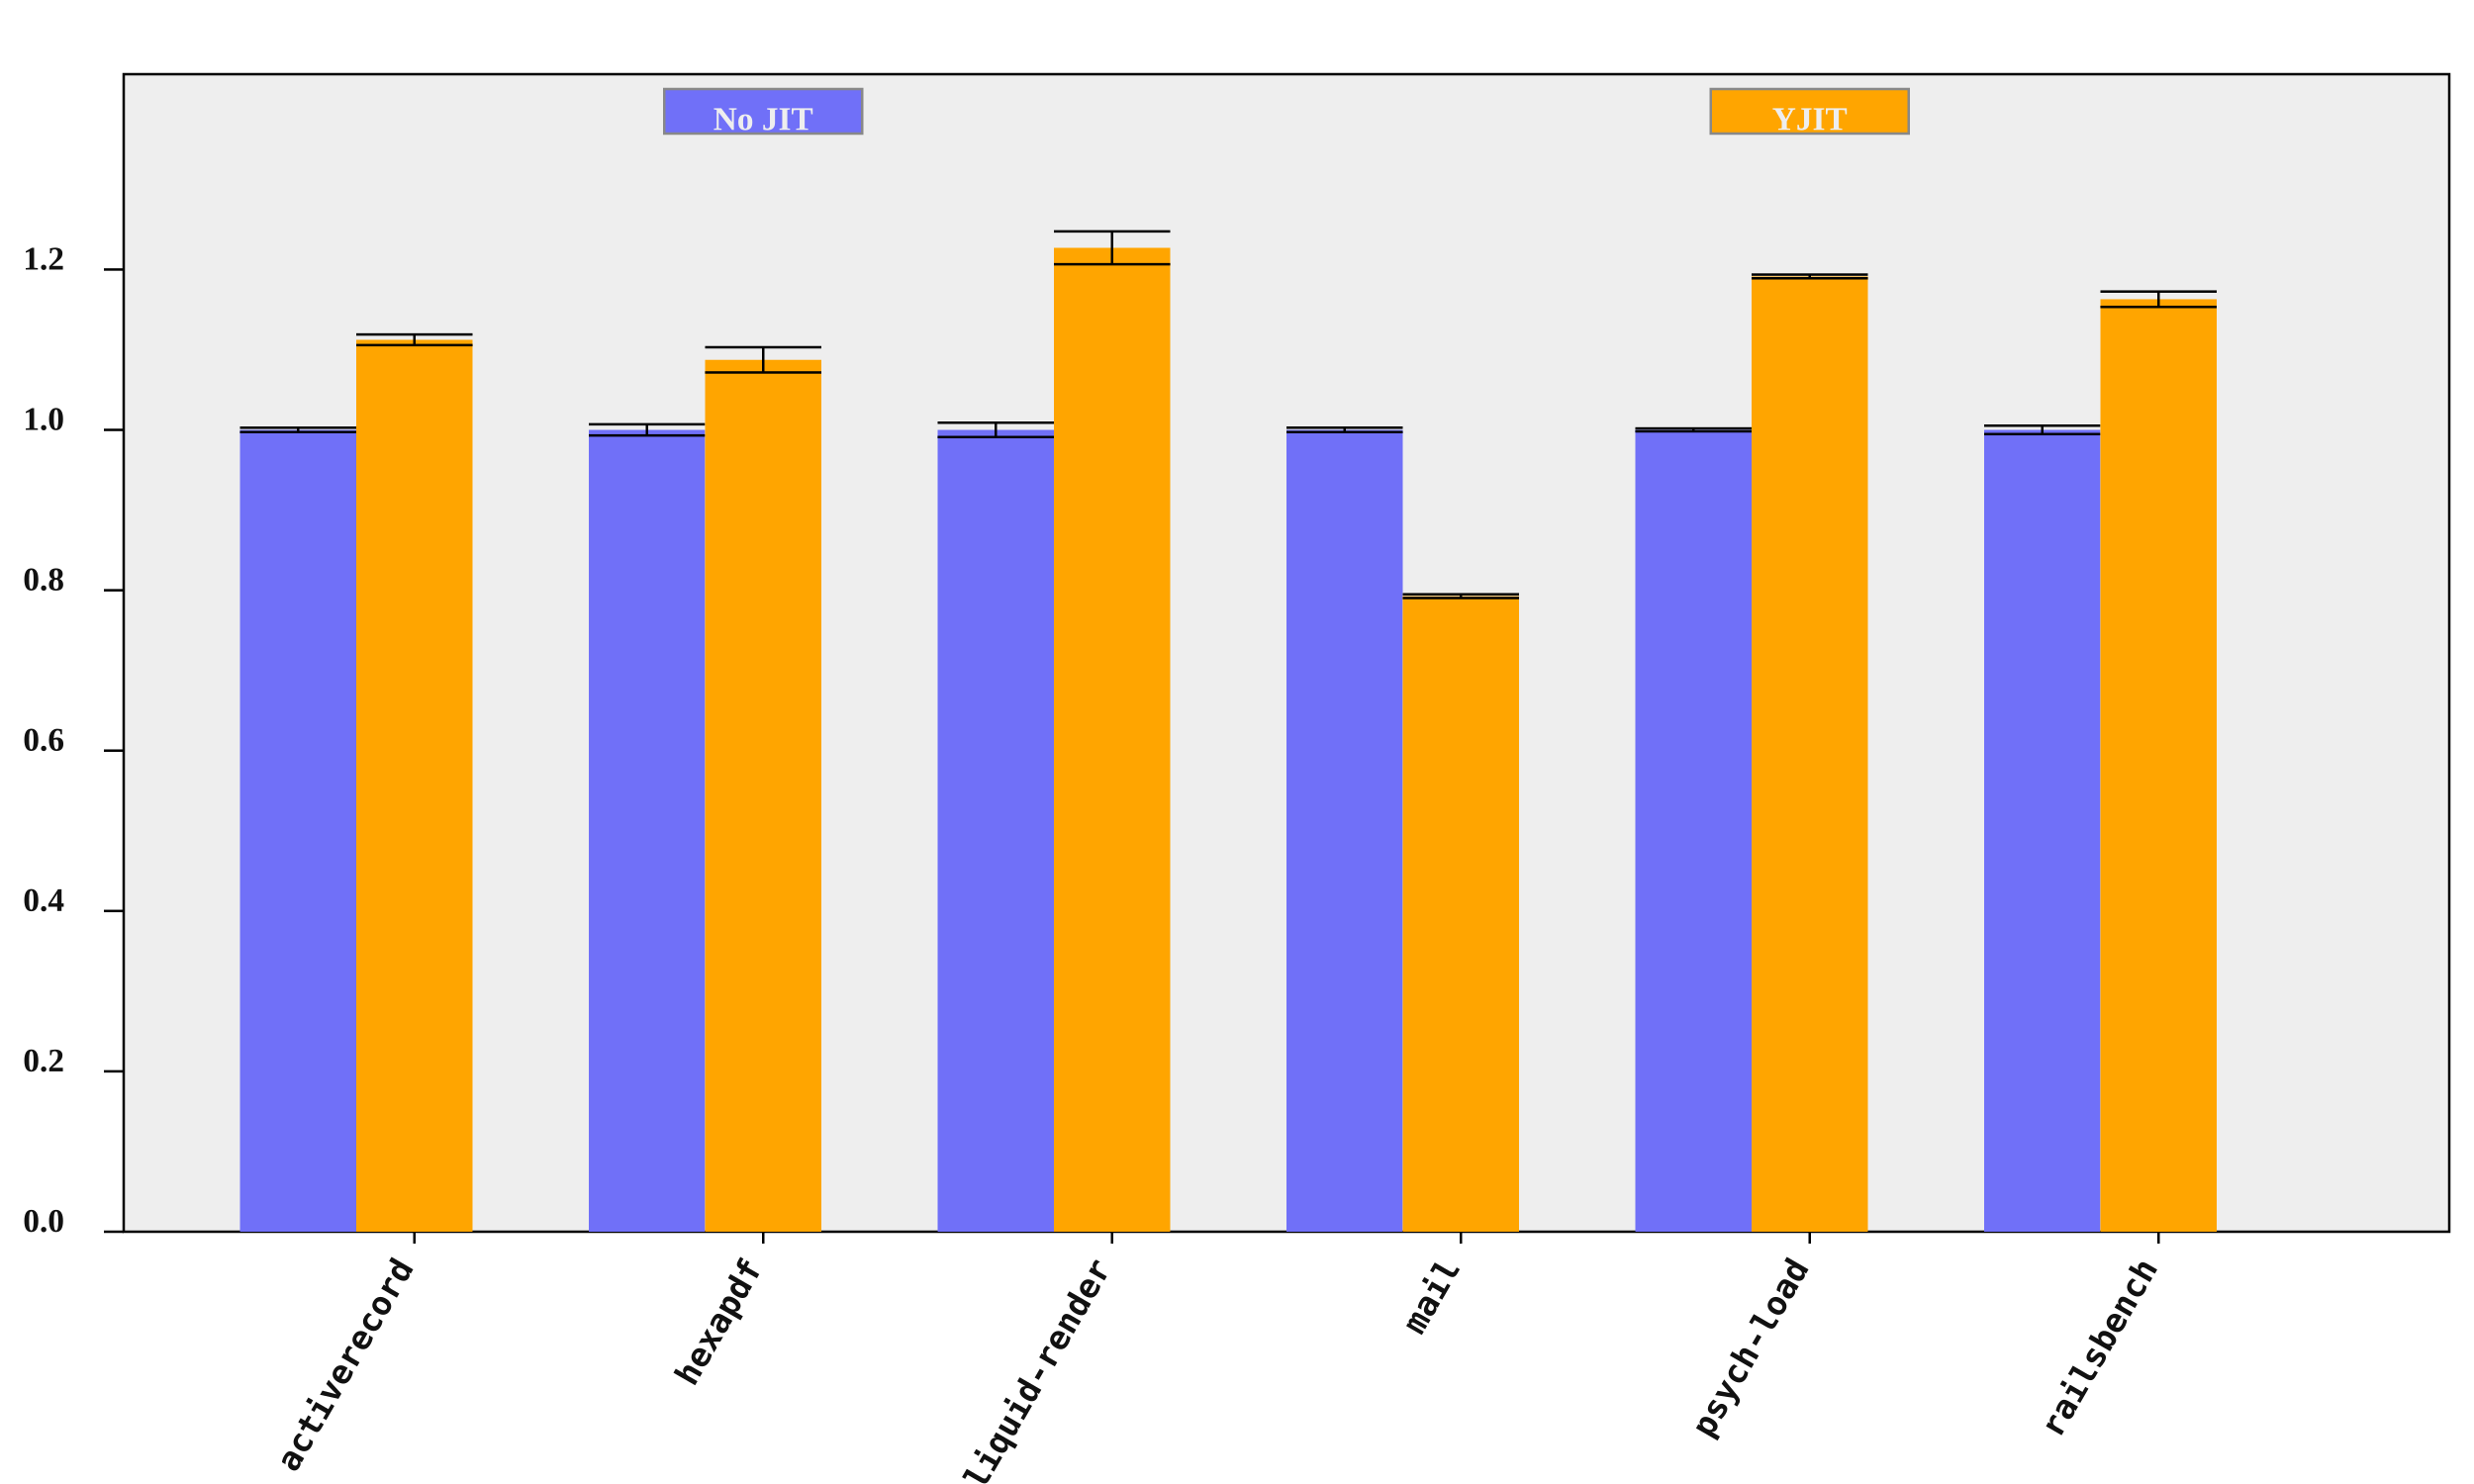
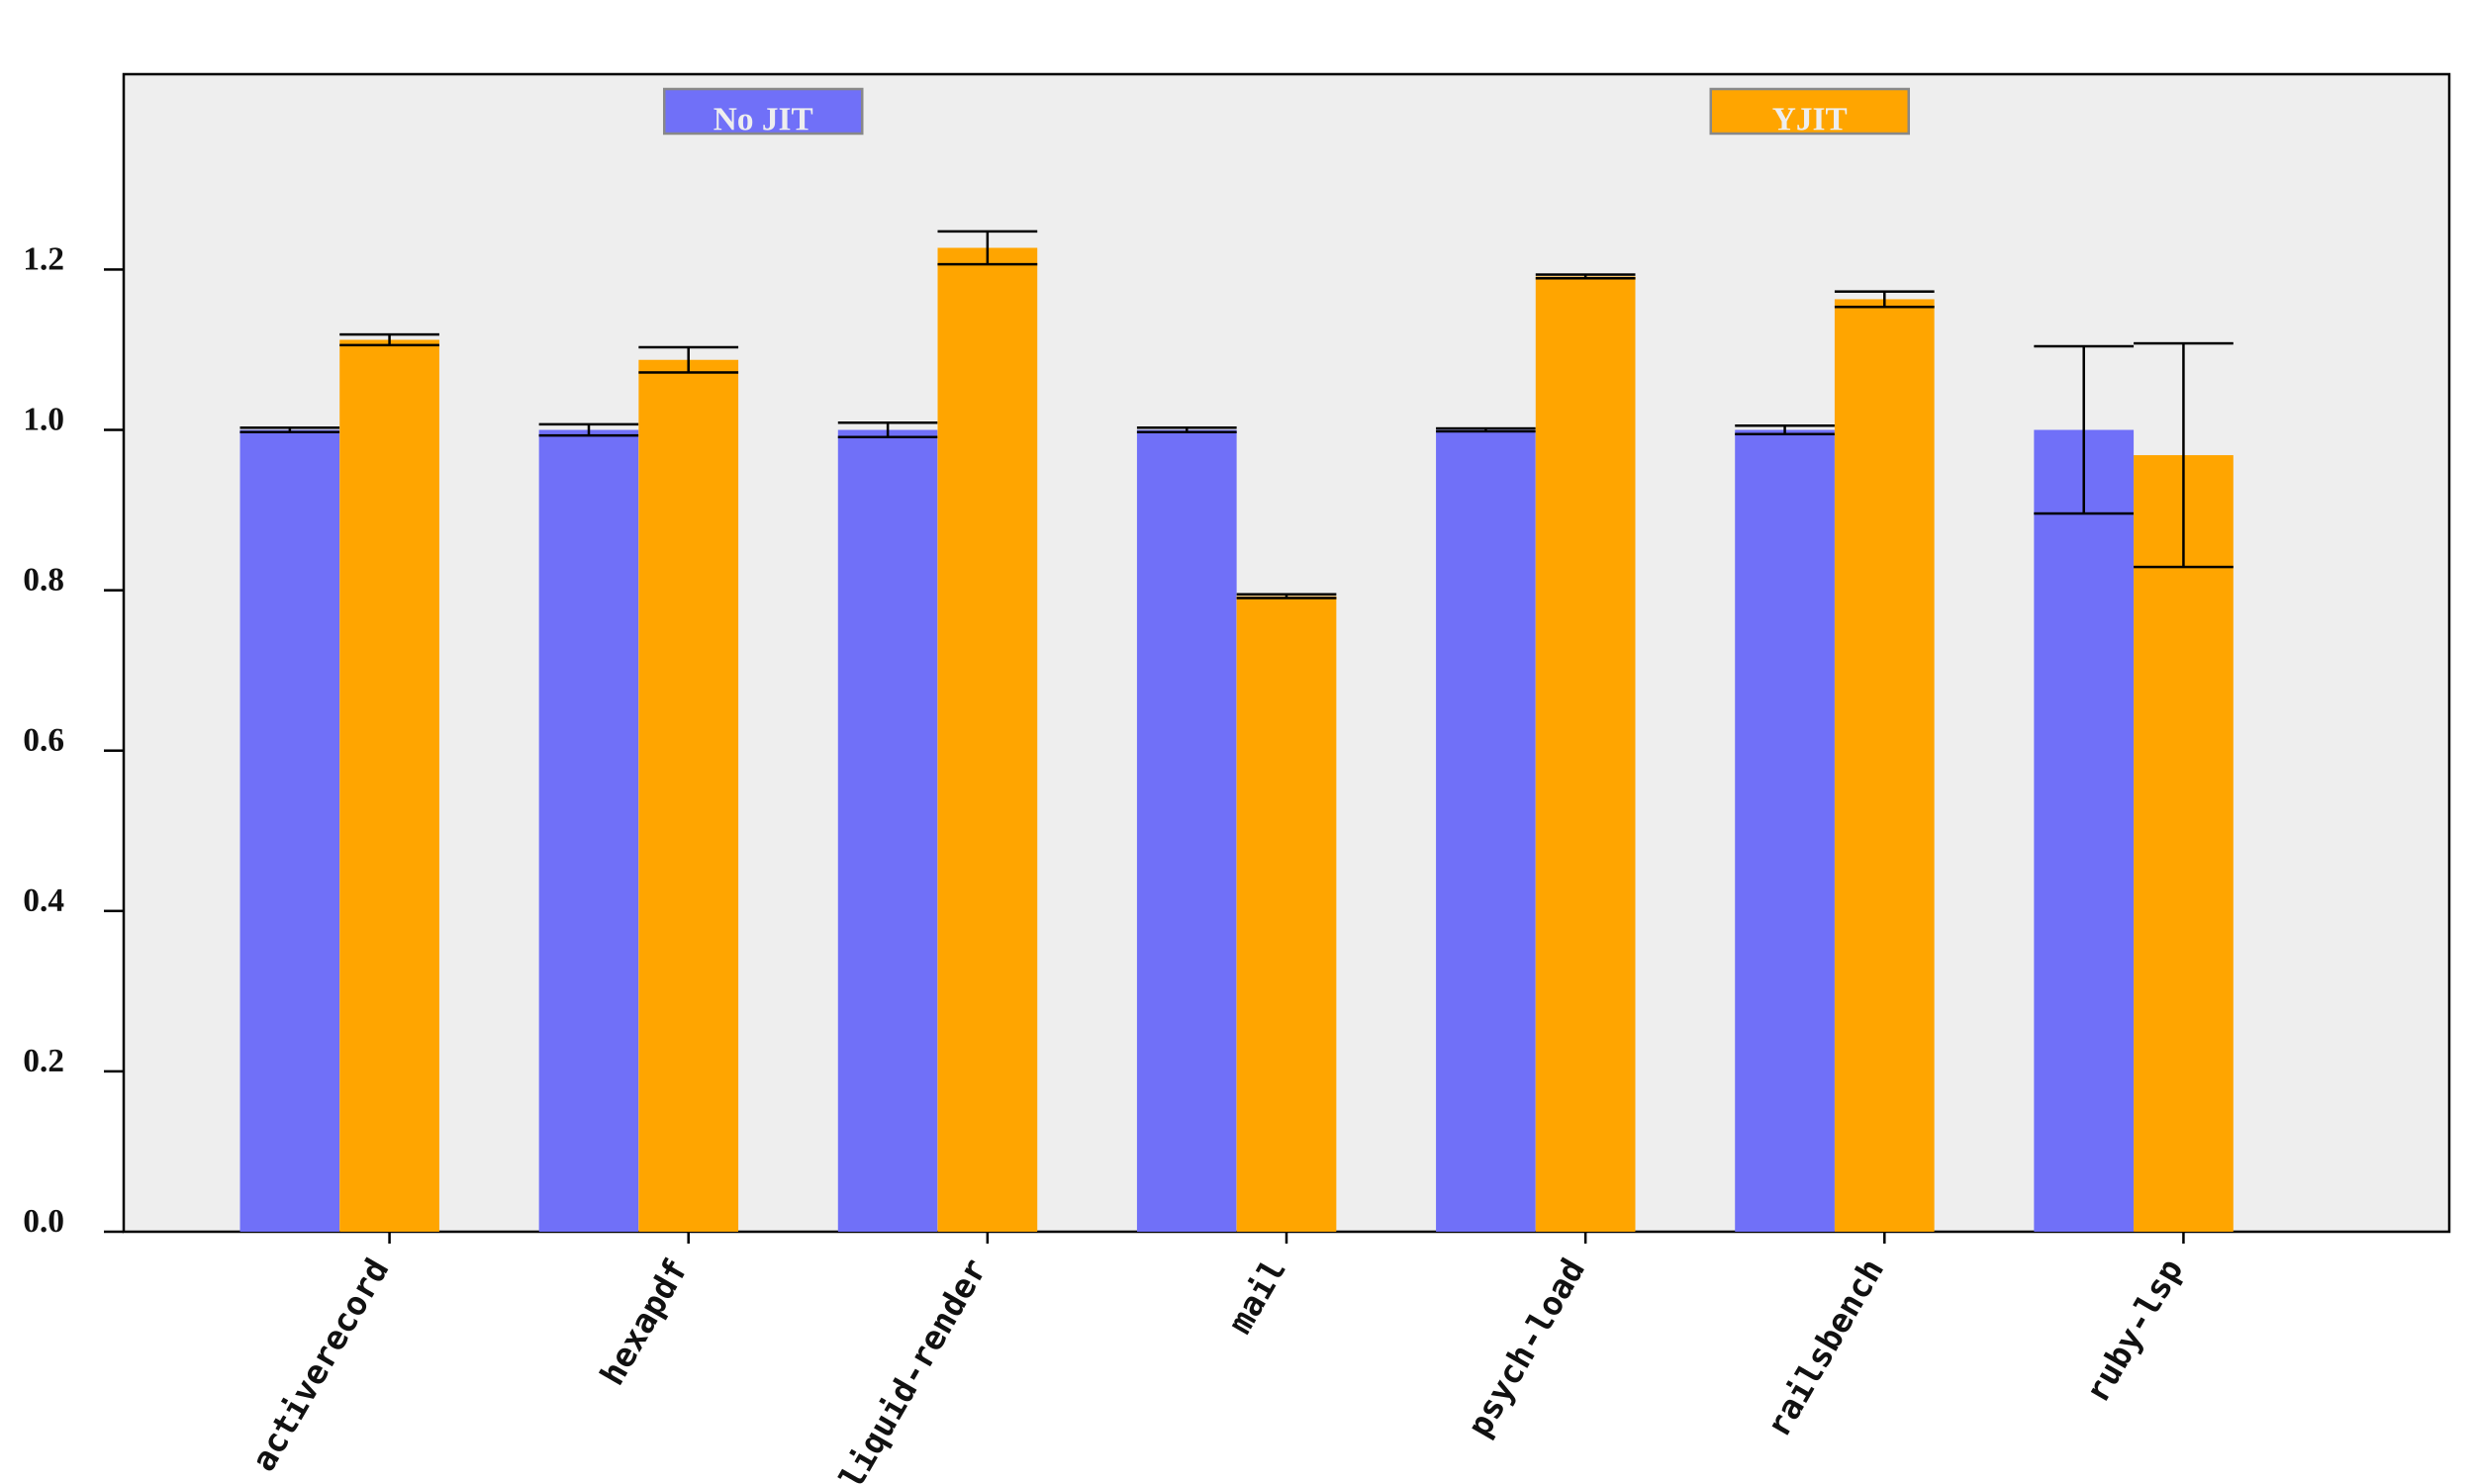
<svg xmlns="http://www.w3.org/2000/svg" viewBox="0 0 1000 600" width="100%" height="100%">
  <rect x="50.0" y="30.0" width="940.0" height="468" stroke="#000" fill="#EEE" />
  <line x1="42.0" y1="498" x2="50.0" y2="498" stroke="#000" />
  <text x="26" y="498" text-anchor="end" font-weight="bold" font-size="small" fill="#111">
0.0
</text>
  <line x1="42.0" y1="433.162" x2="50.0" y2="433.162" stroke="#000" />
  <text x="26" y="433.162" text-anchor="end" font-weight="bold" font-size="small" fill="#111">
0.2
</text>
  <line x1="42.0" y1="368.324" x2="50.0" y2="368.324" stroke="#000" />
  <text x="26" y="368.324" text-anchor="end" font-weight="bold" font-size="small" fill="#111">
0.4
</text>
  <line x1="42.0" y1="303.486" x2="50.0" y2="303.486" stroke="#000" />
  <text x="26" y="303.486" text-anchor="end" font-weight="bold" font-size="small" fill="#111">
0.6
</text>
  <line x1="42.0" y1="238.648" x2="50.0" y2="238.648" stroke="#000" />
  <text x="26" y="238.648" text-anchor="end" font-weight="bold" font-size="small" fill="#111">
0.8
</text>
  <line x1="42.0" y1="173.811" x2="50.0" y2="173.811" stroke="#000" />
  <text x="26" y="173.811" text-anchor="end" font-weight="bold" font-size="small" fill="#111">
1.0
</text>
  <line x1="42.0" y1="108.973" x2="50.0" y2="108.973" stroke="#000" />
  <text x="26" y="108.973" text-anchor="end" font-weight="bold" font-size="small" fill="#111">
1.2
</text>
  <rect x="268.5" y="36" width="80.0" height="18.0" fill="#7070f8" stroke="#888" />
  <text x="308.5" y="52.5" font-size="small" text-anchor="middle" font-weight="bold" fill="#EEE">
No JIT
</text>
  <rect x="691.5" y="36" width="80.0" height="18.0" fill="orange" stroke="#888" />
  <text x="731.5" y="52.5" font-size="small" text-anchor="middle" font-weight="bold" fill="#EEE">
YJIT
</text>
-   <rect x="97.0" y="173.811" width="47" height="324.189" fill="#7070f8" data-tooltip="1.00x baseline speed (No JIT)" />
-   <line x1="97.0" y1="172.934" x2="144.0" y2="172.934" stroke="#000" />
-   <line x1="97.0" y1="174.687" x2="144.0" y2="174.687" stroke="#000" />
-   <line x1="120.5" y1="172.934" x2="120.5" y2="174.687" stroke="#000" />
-   <rect x="144.0" y="137.387" width="47" height="360.613" fill="orange" data-tooltip="1.11x baseline speed (YJIT)" />
-   <line x1="144.0" y1="135.235" x2="191" y2="135.235" stroke="#000" />
-   <line x1="144.0" y1="139.539" x2="191" y2="139.539" stroke="#000" />
-   <line x1="167.5" y1="135.235" x2="167.5" y2="139.539" stroke="#000" />
-   <line x1="167.5" y1="498.0" x2="167.5" y2="502.8" stroke="#000" />
-   <text x="167.5" y="512.4" fill="#111" font-size="small" font-family="monospace" font-weight="bold" text-anchor="end" transform="rotate(-60, 167.5, 512.4)">
+   <rect x="97.0" y="173.811" width="40.286" height="324.189" fill="#7070f8" data-tooltip="1.00x baseline speed (No JIT)" />
+   <line x1="97.0" y1="172.934" x2="137.286" y2="172.934" stroke="#000" />
+   <line x1="97.0" y1="174.687" x2="137.286" y2="174.687" stroke="#000" />
+   <line x1="117.143" y1="172.934" x2="117.143" y2="174.687" stroke="#000" />
+   <rect x="137.286" y="137.387" width="40.286" height="360.613" fill="orange" data-tooltip="1.11x baseline speed (YJIT)" />
+   <line x1="137.286" y1="135.235" x2="177.571" y2="135.235" stroke="#000" />
+   <line x1="137.286" y1="139.539" x2="177.571" y2="139.539" stroke="#000" />
+   <line x1="157.429" y1="135.235" x2="157.429" y2="139.539" stroke="#000" />
+   <line x1="157.429" y1="498.0" x2="157.429" y2="502.8" stroke="#000" />
+   <text x="157.429" y="512.4" fill="#111" font-size="small" font-family="monospace" font-weight="bold" text-anchor="end" transform="rotate(-60, 157.4286, 512.4)">
activerecord
</text>
-   <rect x="238.0" y="173.811" width="47" height="324.189" fill="#7070f8" data-tooltip="1.00x baseline speed (No JIT)" />
-   <line x1="238.0" y1="171.552" x2="285.0" y2="171.552" stroke="#000" />
-   <line x1="238.0" y1="176.069" x2="285.0" y2="176.069" stroke="#000" />
-   <line x1="261.5" y1="171.552" x2="261.5" y2="176.069" stroke="#000" />
-   <rect x="285.0" y="145.494" width="47" height="352.506" fill="orange" data-tooltip="1.09x baseline speed (YJIT)" />
-   <line x1="285.0" y1="140.398" x2="332" y2="140.398" stroke="#000" />
-   <line x1="285.0" y1="150.589" x2="332" y2="150.589" stroke="#000" />
-   <line x1="308.5" y1="140.398" x2="308.5" y2="150.589" stroke="#000" />
-   <line x1="308.5" y1="498.0" x2="308.5" y2="502.8" stroke="#000" />
-   <text x="308.5" y="512.4" fill="#111" font-size="small" font-family="monospace" font-weight="bold" text-anchor="end" transform="rotate(-60, 308.5, 512.4)">
+   <rect x="217.857" y="173.811" width="40.286" height="324.189" fill="#7070f8" data-tooltip="1.00x baseline speed (No JIT)" />
+   <line x1="217.857" y1="171.552" x2="258.143" y2="171.552" stroke="#000" />
+   <line x1="217.857" y1="176.069" x2="258.143" y2="176.069" stroke="#000" />
+   <line x1="238.0" y1="171.552" x2="238.0" y2="176.069" stroke="#000" />
+   <rect x="258.143" y="145.494" width="40.286" height="352.506" fill="orange" data-tooltip="1.09x baseline speed (YJIT)" />
+   <line x1="258.143" y1="140.398" x2="298.429" y2="140.398" stroke="#000" />
+   <line x1="258.143" y1="150.589" x2="298.429" y2="150.589" stroke="#000" />
+   <line x1="278.286" y1="140.398" x2="278.286" y2="150.589" stroke="#000" />
+   <line x1="278.286" y1="498.0" x2="278.286" y2="502.8" stroke="#000" />
+   <text x="278.286" y="512.4" fill="#111" font-size="small" font-family="monospace" font-weight="bold" text-anchor="end" transform="rotate(-60, 278.2857, 512.4)">
hexapdf
</text>
-   <rect x="379.0" y="173.811" width="47" height="324.189" fill="#7070f8" data-tooltip="1.00x baseline speed (No JIT)" />
-   <line x1="379.0" y1="170.905" x2="426.0" y2="170.905" stroke="#000" />
-   <line x1="379.0" y1="176.716" x2="426.0" y2="176.716" stroke="#000" />
-   <line x1="402.5" y1="170.905" x2="402.5" y2="176.716" stroke="#000" />
-   <rect x="426.0" y="100.2" width="47" height="397.8" fill="orange" data-tooltip="1.23x baseline speed (YJIT)" />
-   <line x1="426.0" y1="93.557" x2="473.0" y2="93.557" stroke="#000" />
-   <line x1="426.0" y1="106.843" x2="473.0" y2="106.843" stroke="#000" />
-   <line x1="449.5" y1="93.557" x2="449.5" y2="106.843" stroke="#000" />
-   <line x1="449.5" y1="498.0" x2="449.5" y2="502.8" stroke="#000" />
-   <text x="449.5" y="512.4" fill="#111" font-size="small" font-family="monospace" font-weight="bold" text-anchor="end" transform="rotate(-60, 449.5, 512.4)">
+   <rect x="338.714" y="173.811" width="40.286" height="324.189" fill="#7070f8" data-tooltip="1.00x baseline speed (No JIT)" />
+   <line x1="338.714" y1="170.905" x2="379.0" y2="170.905" stroke="#000" />
+   <line x1="338.714" y1="176.716" x2="379.0" y2="176.716" stroke="#000" />
+   <line x1="358.857" y1="170.905" x2="358.857" y2="176.716" stroke="#000" />
+   <rect x="379.0" y="100.2" width="40.286" height="397.8" fill="orange" data-tooltip="1.23x baseline speed (YJIT)" />
+   <line x1="379.0" y1="93.557" x2="419.286" y2="93.557" stroke="#000" />
+   <line x1="379.0" y1="106.843" x2="419.286" y2="106.843" stroke="#000" />
+   <line x1="399.143" y1="93.557" x2="399.143" y2="106.843" stroke="#000" />
+   <line x1="399.143" y1="498.0" x2="399.143" y2="502.8" stroke="#000" />
+   <text x="399.143" y="512.4" fill="#111" font-size="small" font-family="monospace" font-weight="bold" text-anchor="end" transform="rotate(-60, 399.1429, 512.4)">
liquid-render
</text>
-   <rect x="520" y="173.811" width="47" height="324.189" fill="#7070f8" data-tooltip="1.00x baseline speed (No JIT)" />
-   <line x1="520" y1="172.922" x2="567.0" y2="172.922" stroke="#000" />
-   <line x1="520" y1="174.699" x2="567.0" y2="174.699" stroke="#000" />
-   <line x1="543.5" y1="172.922" x2="543.5" y2="174.699" stroke="#000" />
-   <rect x="567.0" y="241.038" width="47" height="256.962" fill="orange" data-tooltip="0.79x baseline speed (YJIT)" />
-   <line x1="567.0" y1="240.285" x2="614.0" y2="240.285" stroke="#000" />
-   <line x1="567.0" y1="241.79" x2="614.0" y2="241.79" stroke="#000" />
-   <line x1="590.5" y1="240.285" x2="590.5" y2="241.79" stroke="#000" />
-   <line x1="590.5" y1="498.0" x2="590.5" y2="502.8" stroke="#000" />
-   <text x="590.5" y="512.4" fill="#111" font-size="small" font-family="monospace" font-weight="bold" text-anchor="end" transform="rotate(-60, 590.5, 512.4)">
+   <rect x="459.571" y="173.811" width="40.286" height="324.189" fill="#7070f8" data-tooltip="1.00x baseline speed (No JIT)" />
+   <line x1="459.571" y1="172.922" x2="499.857" y2="172.922" stroke="#000" />
+   <line x1="459.571" y1="174.699" x2="499.857" y2="174.699" stroke="#000" />
+   <line x1="479.714" y1="172.922" x2="479.714" y2="174.699" stroke="#000" />
+   <rect x="499.857" y="241.038" width="40.286" height="256.962" fill="orange" data-tooltip="0.79x baseline speed (YJIT)" />
+   <line x1="499.857" y1="240.285" x2="540.143" y2="240.285" stroke="#000" />
+   <line x1="499.857" y1="241.79" x2="540.143" y2="241.79" stroke="#000" />
+   <line x1="520" y1="240.285" x2="520" y2="241.79" stroke="#000" />
+   <line x1="520" y1="498.0" x2="520" y2="502.8" stroke="#000" />
+   <text x="520" y="512.4" fill="#111" font-size="small" font-family="monospace" font-weight="bold" text-anchor="end" transform="rotate(-60, 520, 512.4)">
mail
</text>
-   <rect x="661" y="173.811" width="47" height="324.189" fill="#7070f8" data-tooltip="1.00x baseline speed (No JIT)" />
-   <line x1="661" y1="173.225" x2="708.0" y2="173.225" stroke="#000" />
-   <line x1="661" y1="174.396" x2="708.0" y2="174.396" stroke="#000" />
-   <line x1="684.5" y1="173.225" x2="684.5" y2="174.396" stroke="#000" />
-   <rect x="708.0" y="111.767" width="47" height="386.233" fill="orange" data-tooltip="1.19x baseline speed (YJIT)" />
-   <line x1="708.0" y1="111.022" x2="755.0" y2="111.022" stroke="#000" />
-   <line x1="708.0" y1="112.512" x2="755.0" y2="112.512" stroke="#000" />
-   <line x1="731.5" y1="111.022" x2="731.5" y2="112.512" stroke="#000" />
-   <line x1="731.5" y1="498.0" x2="731.5" y2="502.8" stroke="#000" />
-   <text x="731.5" y="512.4" fill="#111" font-size="small" font-family="monospace" font-weight="bold" text-anchor="end" transform="rotate(-60, 731.5, 512.4)">
+   <rect x="580.429" y="173.811" width="40.286" height="324.189" fill="#7070f8" data-tooltip="1.00x baseline speed (No JIT)" />
+   <line x1="580.429" y1="173.225" x2="620.714" y2="173.225" stroke="#000" />
+   <line x1="580.429" y1="174.396" x2="620.714" y2="174.396" stroke="#000" />
+   <line x1="600.571" y1="173.225" x2="600.571" y2="174.396" stroke="#000" />
+   <rect x="620.714" y="111.767" width="40.286" height="386.233" fill="orange" data-tooltip="1.19x baseline speed (YJIT)" />
+   <line x1="620.714" y1="111.022" x2="661" y2="111.022" stroke="#000" />
+   <line x1="620.714" y1="112.512" x2="661" y2="112.512" stroke="#000" />
+   <line x1="640.857" y1="111.022" x2="640.857" y2="112.512" stroke="#000" />
+   <line x1="640.857" y1="498.0" x2="640.857" y2="502.8" stroke="#000" />
+   <text x="640.857" y="512.4" fill="#111" font-size="small" font-family="monospace" font-weight="bold" text-anchor="end" transform="rotate(-60, 640.8571, 512.4)">
psych-load
</text>
-   <rect x="802" y="173.811" width="47" height="324.189" fill="#7070f8" data-tooltip="1.00x baseline speed (No JIT)" />
-   <line x1="802" y1="172.104" x2="849.0" y2="172.104" stroke="#000" />
-   <line x1="802" y1="175.517" x2="849.0" y2="175.517" stroke="#000" />
-   <line x1="825.5" y1="172.104" x2="825.5" y2="175.517" stroke="#000" />
-   <rect x="849.0" y="120.983" width="47" height="377.017" fill="orange" data-tooltip="1.16x baseline speed (YJIT)" />
-   <line x1="849.0" y1="117.873" x2="896.0" y2="117.873" stroke="#000" />
-   <line x1="849.0" y1="124.094" x2="896.0" y2="124.094" stroke="#000" />
-   <line x1="872.5" y1="117.873" x2="872.5" y2="124.094" stroke="#000" />
-   <line x1="872.5" y1="498.0" x2="872.5" y2="502.8" stroke="#000" />
-   <text x="872.5" y="512.4" fill="#111" font-size="small" font-family="monospace" font-weight="bold" text-anchor="end" transform="rotate(-60, 872.5, 512.4)">
+   <rect x="701.286" y="173.811" width="40.286" height="324.189" fill="#7070f8" data-tooltip="1.00x baseline speed (No JIT)" />
+   <line x1="701.286" y1="172.104" x2="741.571" y2="172.104" stroke="#000" />
+   <line x1="701.286" y1="175.517" x2="741.571" y2="175.517" stroke="#000" />
+   <line x1="721.429" y1="172.104" x2="721.429" y2="175.517" stroke="#000" />
+   <rect x="741.571" y="120.983" width="40.286" height="377.017" fill="orange" data-tooltip="1.16x baseline speed (YJIT)" />
+   <line x1="741.571" y1="117.873" x2="781.857" y2="117.873" stroke="#000" />
+   <line x1="741.571" y1="124.094" x2="781.857" y2="124.094" stroke="#000" />
+   <line x1="761.714" y1="117.873" x2="761.714" y2="124.094" stroke="#000" />
+   <line x1="761.714" y1="498.0" x2="761.714" y2="502.8" stroke="#000" />
+   <text x="761.714" y="512.4" fill="#111" font-size="small" font-family="monospace" font-weight="bold" text-anchor="end" transform="rotate(-60, 761.7143, 512.4)">
railsbench
</text>
+   <rect x="822.143" y="173.811" width="40.286" height="324.189" fill="#7070f8" data-tooltip="1.00x baseline speed (No JIT)" />
+   <line x1="822.143" y1="140.003" x2="862.429" y2="140.003" stroke="#000" />
+   <line x1="822.143" y1="207.618" x2="862.429" y2="207.618" stroke="#000" />
+   <line x1="842.286" y1="140.003" x2="842.286" y2="207.618" stroke="#000" />
+   <rect x="862.429" y="184.031" width="40.286" height="313.969" fill="orange" data-tooltip="0.97x baseline speed (YJIT)" />
+   <line x1="862.429" y1="138.83" x2="902.714" y2="138.83" stroke="#000" />
+   <line x1="862.429" y1="229.232" x2="902.714" y2="229.232" stroke="#000" />
+   <line x1="882.571" y1="138.83" x2="882.571" y2="229.232" stroke="#000" />
+   <line x1="882.571" y1="498.0" x2="882.571" y2="502.8" stroke="#000" />
+   <text x="882.571" y="512.4" fill="#111" font-size="small" font-family="monospace" font-weight="bold" text-anchor="end" transform="rotate(-60, 882.5714, 512.4)">
+ ruby-lsp
+ </text>
</svg>
